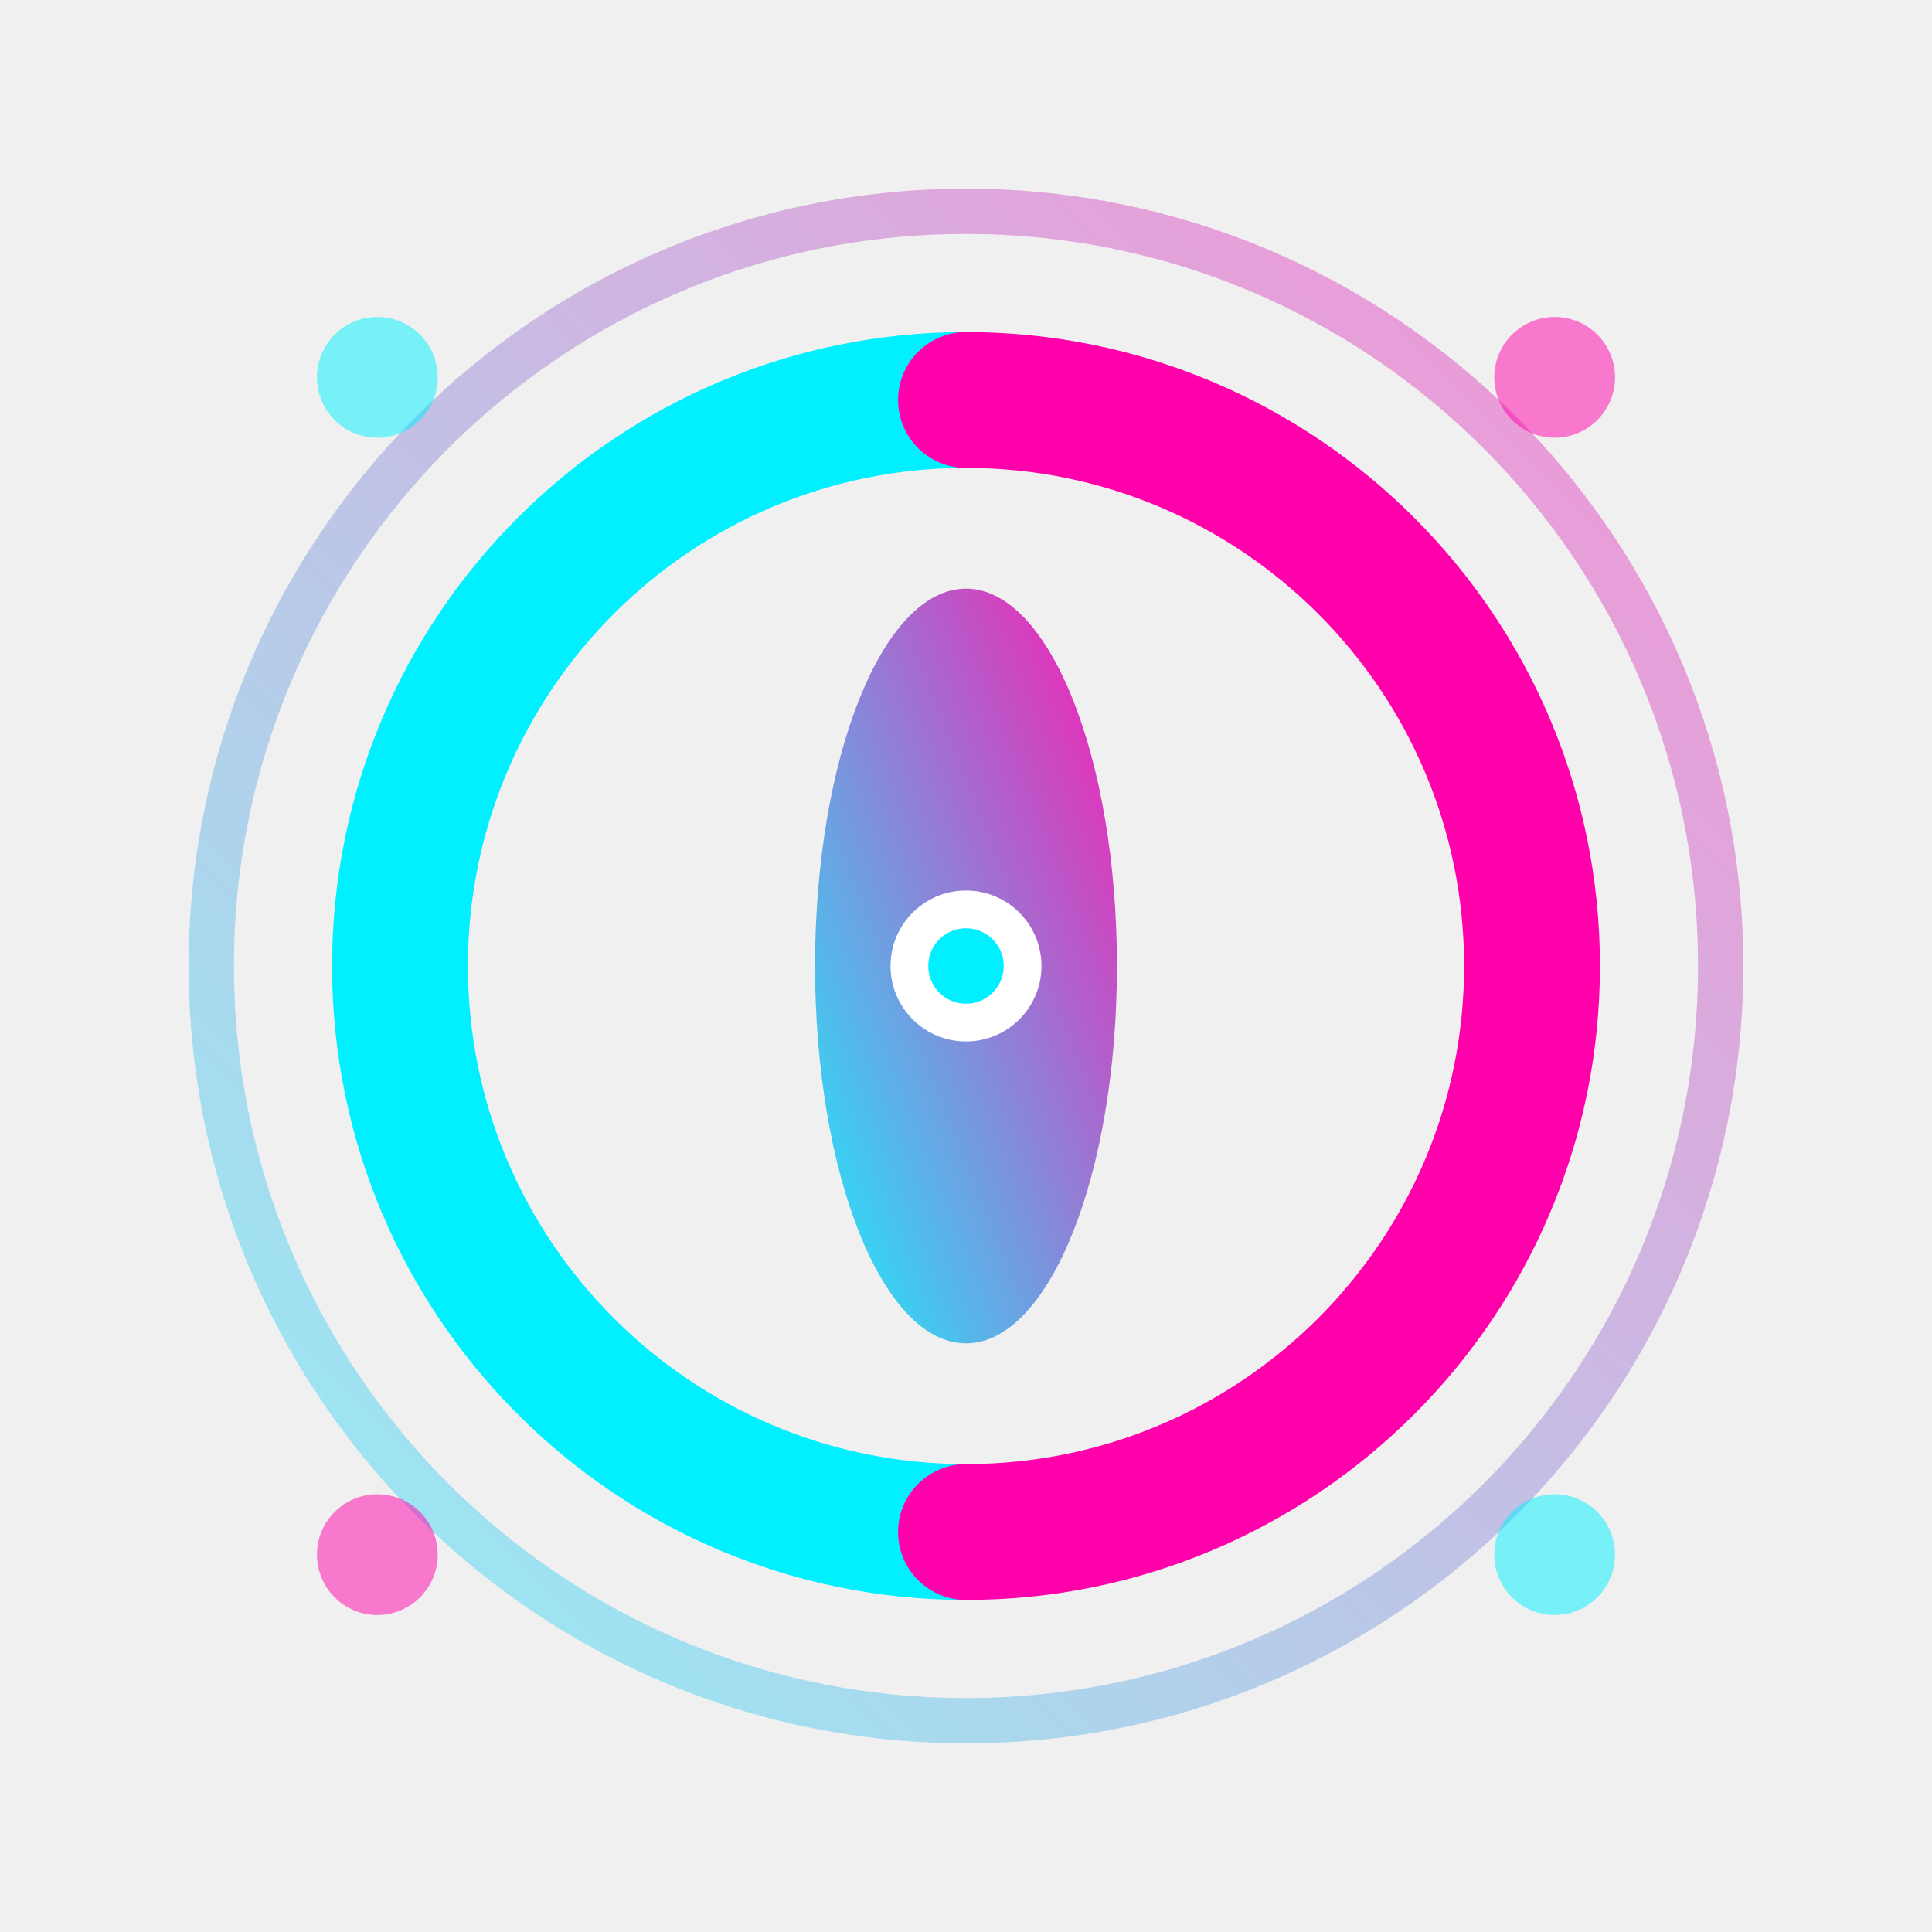
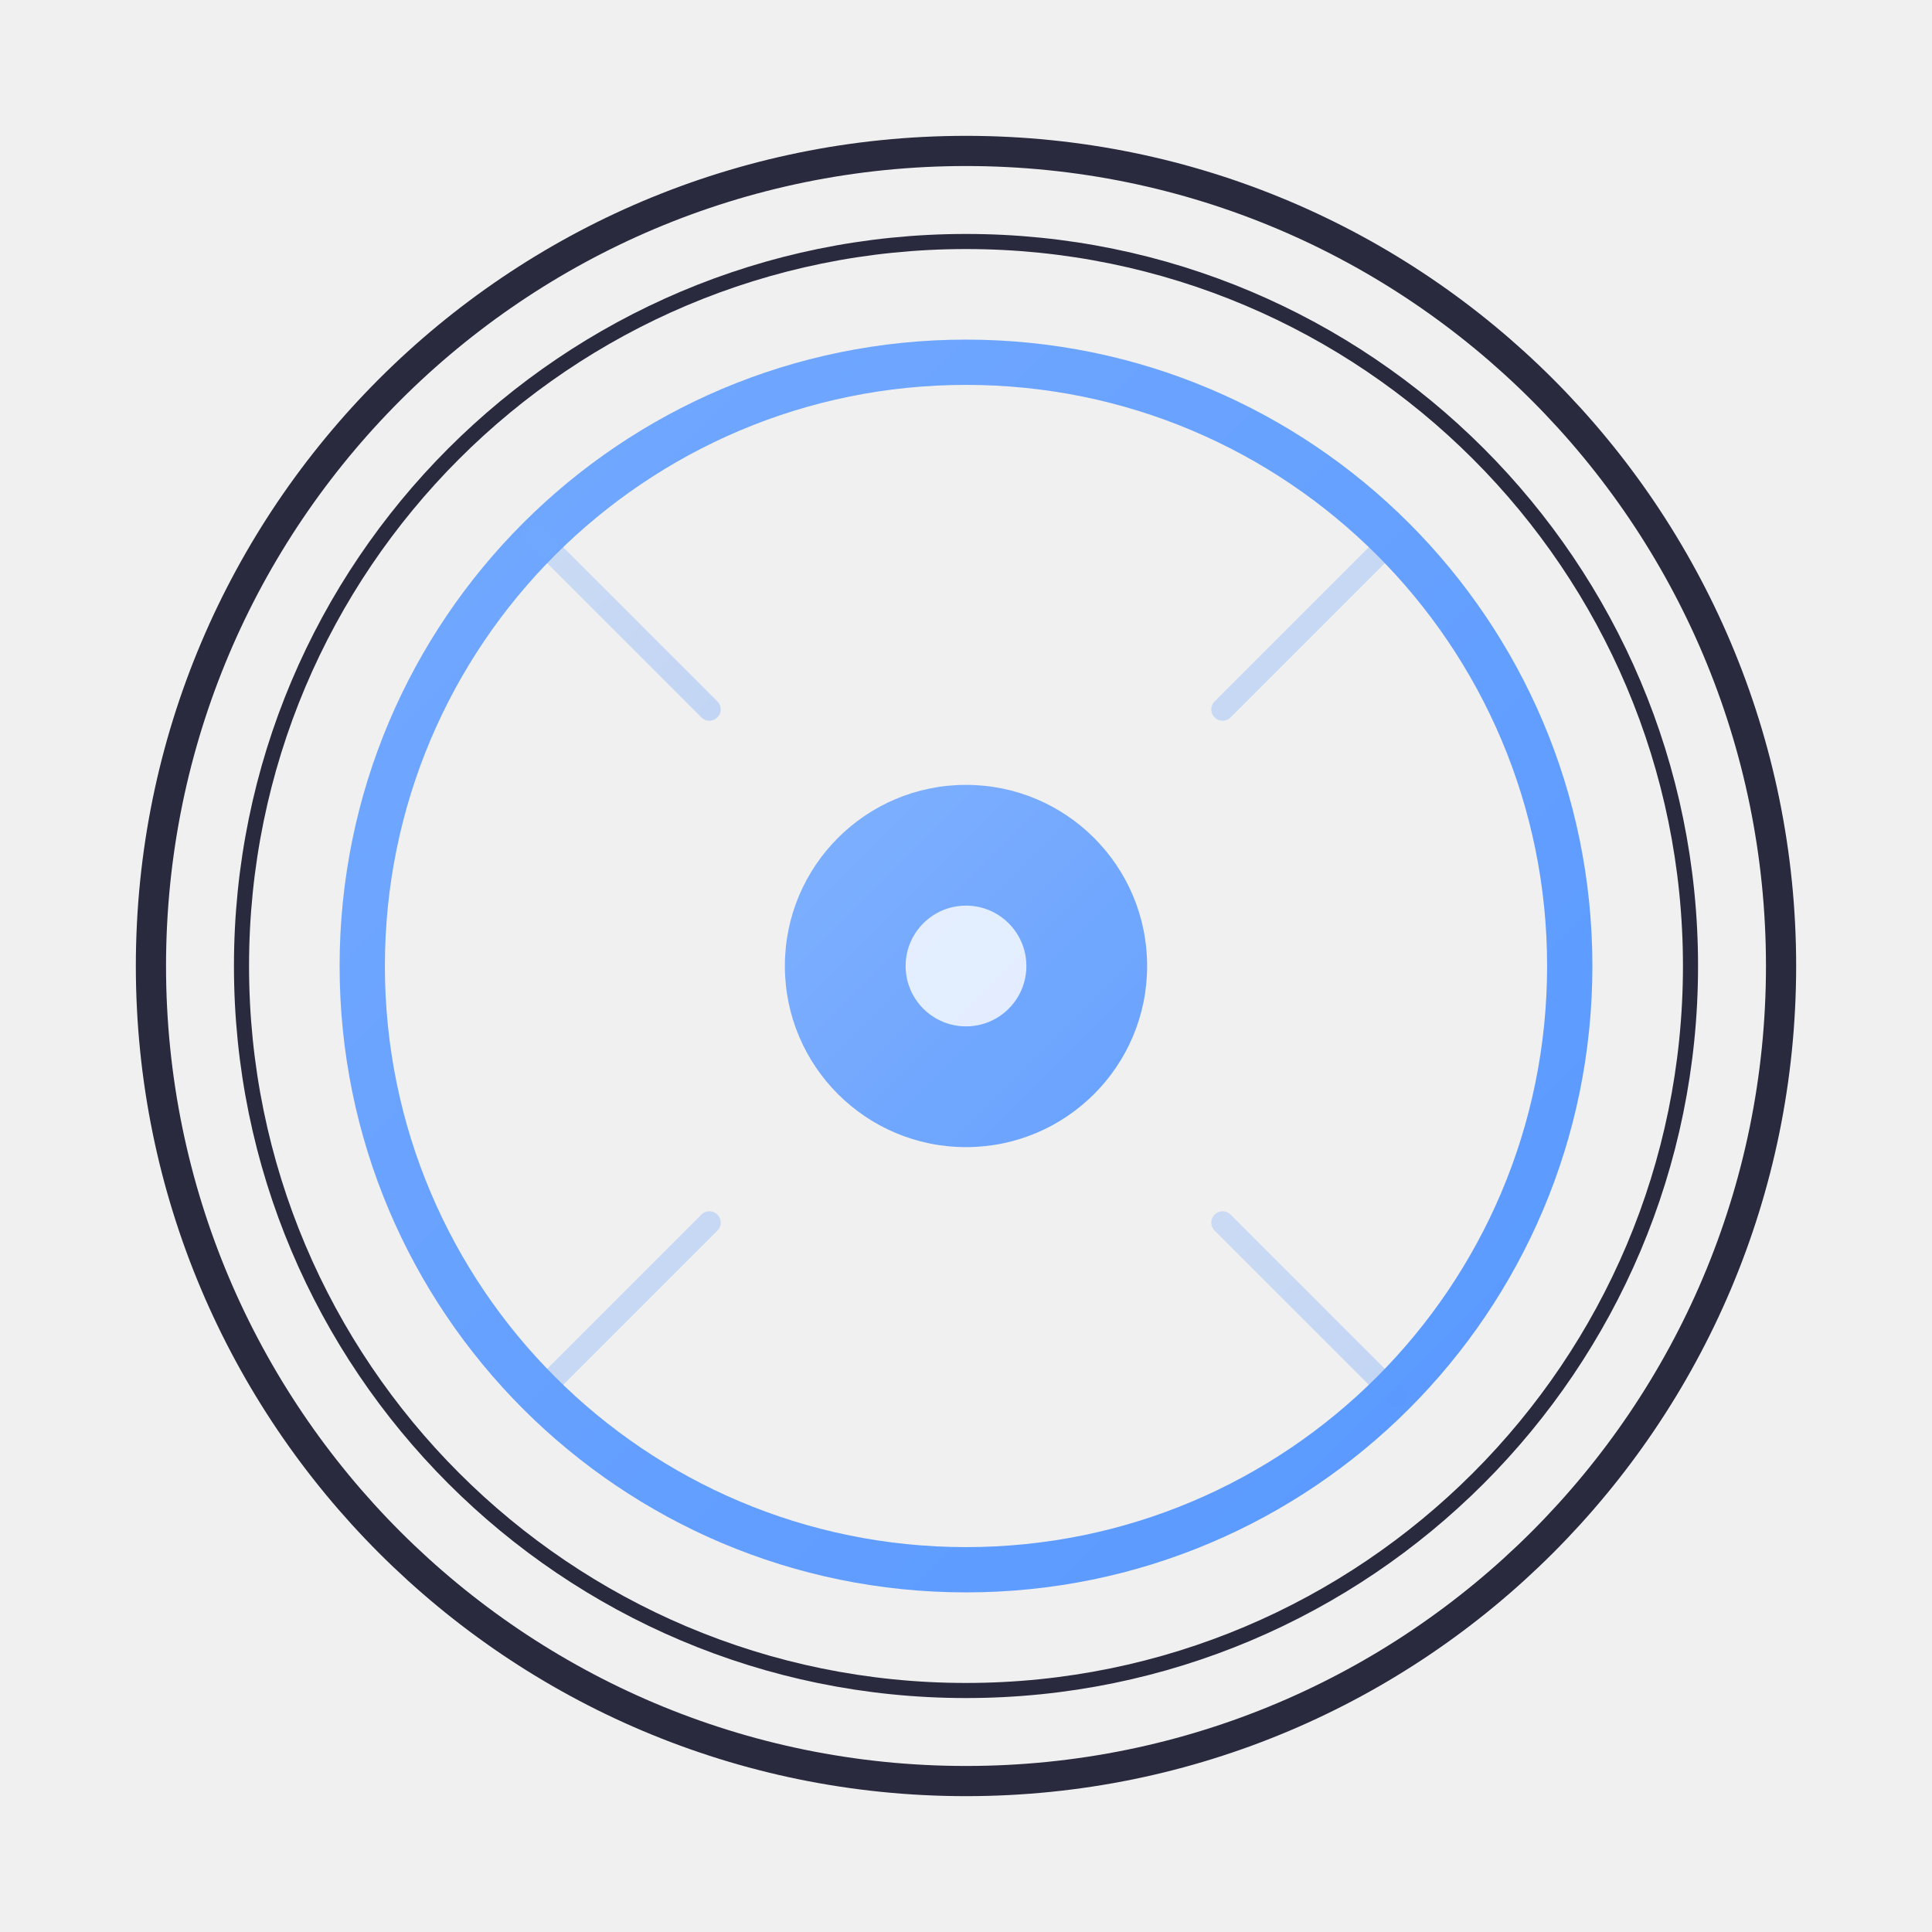
<svg xmlns="http://www.w3.org/2000/svg" viewBox="0 0 256 256">
  <defs>
-     <linearGradient id="coreGrad" x1="0%" y1="100%" x2="100%" y2="0%">
-       <stop offset="0%" stop-color="#00f0ff" />
-       <stop offset="100%" stop-color="#ff00aa" />
+     <linearGradient id="accentGrad" x1="0%" y1="0%" x2="100%" y2="100%">
+       <stop offset="0%" stop-color="#73a9ff" />
+       <stop offset="100%" stop-color="#5898ff" />
    </linearGradient>
  </defs>
-   <circle cx="128" cy="128" r="100" fill="none" stroke="url(#coreGrad)" stroke-width="6" stroke-opacity="0.4" />
-   <circle cx="128" cy="128" r="75" fill="none" stroke="url(#coreGrad)" stroke-width="4" stroke-opacity="0.6" />
-   <path d="M 128 53            A 75 75 0 0 0 128 203" fill="none" stroke="#00f0ff" stroke-width="18" stroke-linecap="round" />
-   <path d="M 128 53            A 75 75 0 0 1 128 203" fill="none" stroke="#ff00aa" stroke-width="18" stroke-linecap="round" />
-   <ellipse cx="128" cy="128" rx="20" ry="50" fill="url(#coreGrad)" opacity="0.9" />
-   <circle cx="128" cy="128" r="10" fill="#ffffff" />
-   <circle cx="128" cy="128" r="5" fill="#00f0ff" />
-   <circle cx="50" cy="50" r="8" fill="#00f0ff" opacity="0.5" />
-   <circle cx="206" cy="50" r="8" fill="#ff00aa" opacity="0.5" />
-   <circle cx="50" cy="206" r="8" fill="#ff00aa" opacity="0.5" />
-   <circle cx="206" cy="206" r="8" fill="#00f0ff" opacity="0.5" />
+   <circle cx="128" cy="128" r="108" fill="none" stroke="#2a2a3e" stroke-width="4" />
+   <circle cx="128" cy="128" r="96" fill="none" stroke="#2a2a3e" stroke-width="2" />
+   <circle cx="128" cy="128" r="80" fill="none" stroke="url(#accentGrad)" stroke-width="6" />
+   <circle cx="128" cy="128" r="24" fill="url(#accentGrad)" opacity="0.9" />
+   <circle cx="128" cy="128" r="8" fill="#ffffff" opacity="0.8" />
+   <g stroke="url(#accentGrad)" stroke-width="3" opacity="0.3" stroke-linecap="round">
+     <line x1="128" y1="48" x2="128" y2="80" />
+     <line x1="128" y1="176" x2="128" y2="208" />
+     <line x1="48" y1="128" x2="80" y2="128" />
+     <line x1="176" y1="128" x2="208" y2="128" />
+     <line x1="71" y1="71" x2="94" y2="94" />
+     <line x1="162" y1="162" x2="185" y2="185" />
+     <line x1="71" y1="185" x2="94" y2="162" />
+     <line x1="162" y1="94" x2="185" y2="71" />
+   </g>
</svg>
